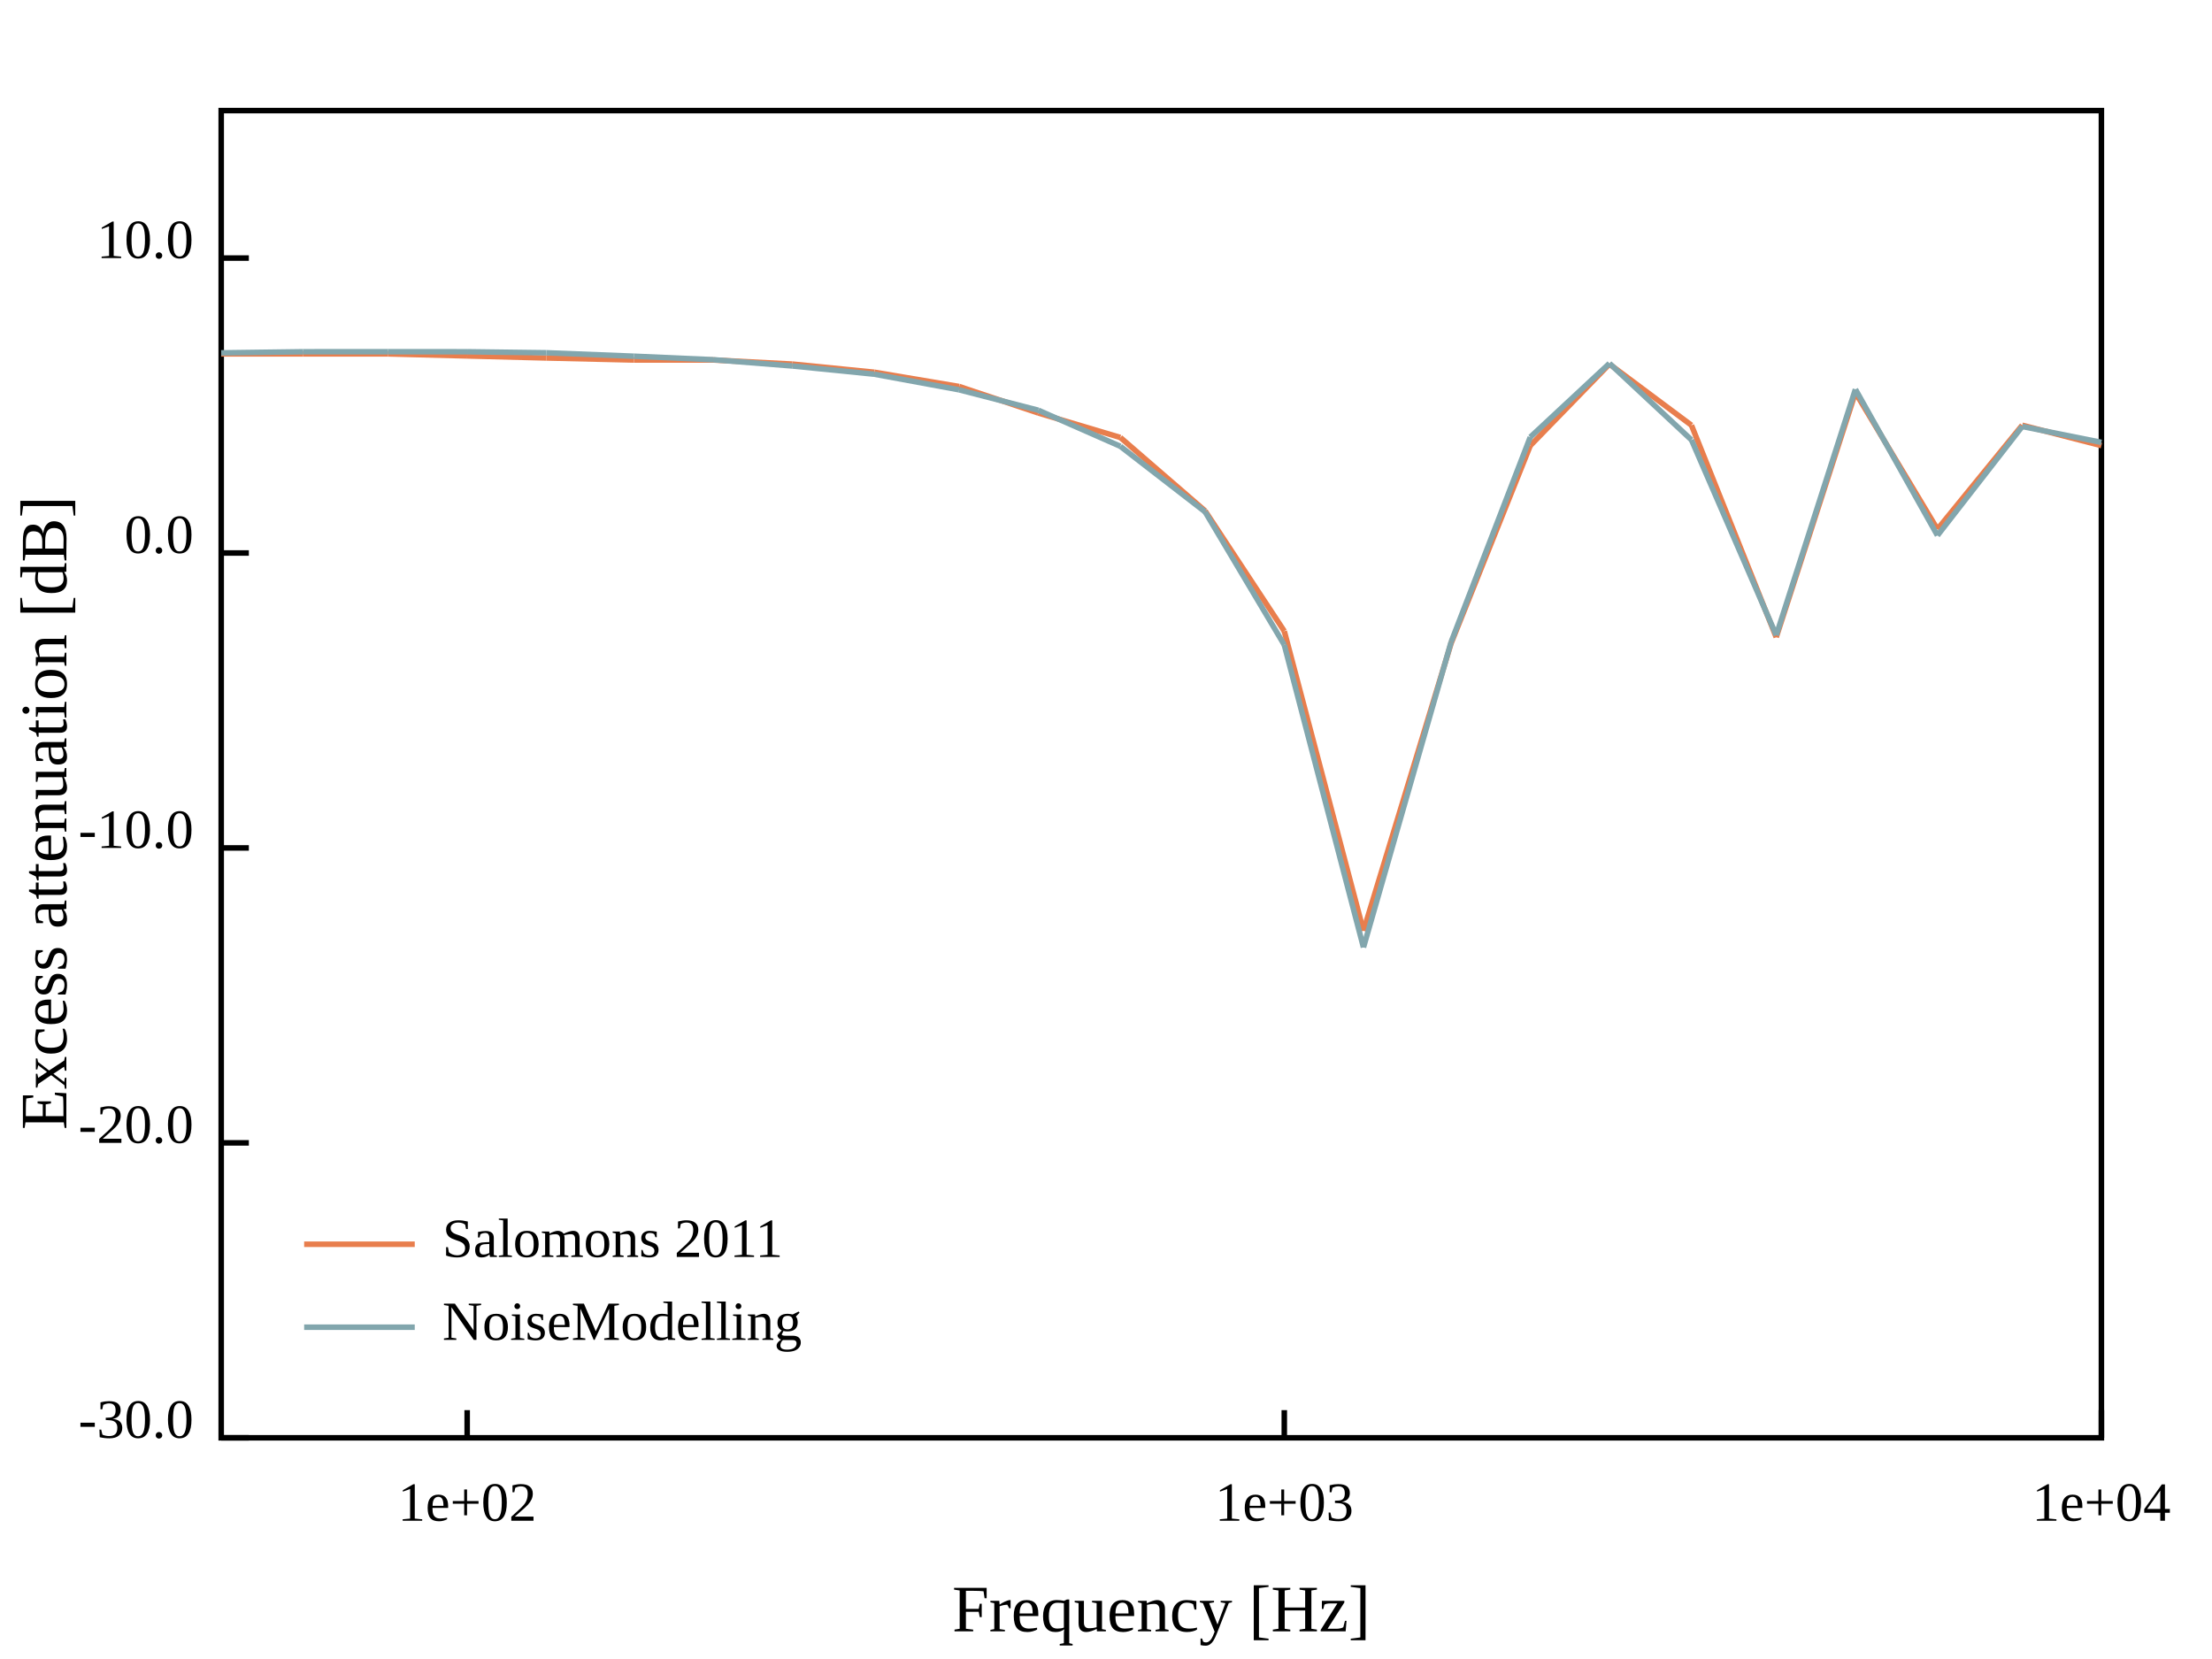
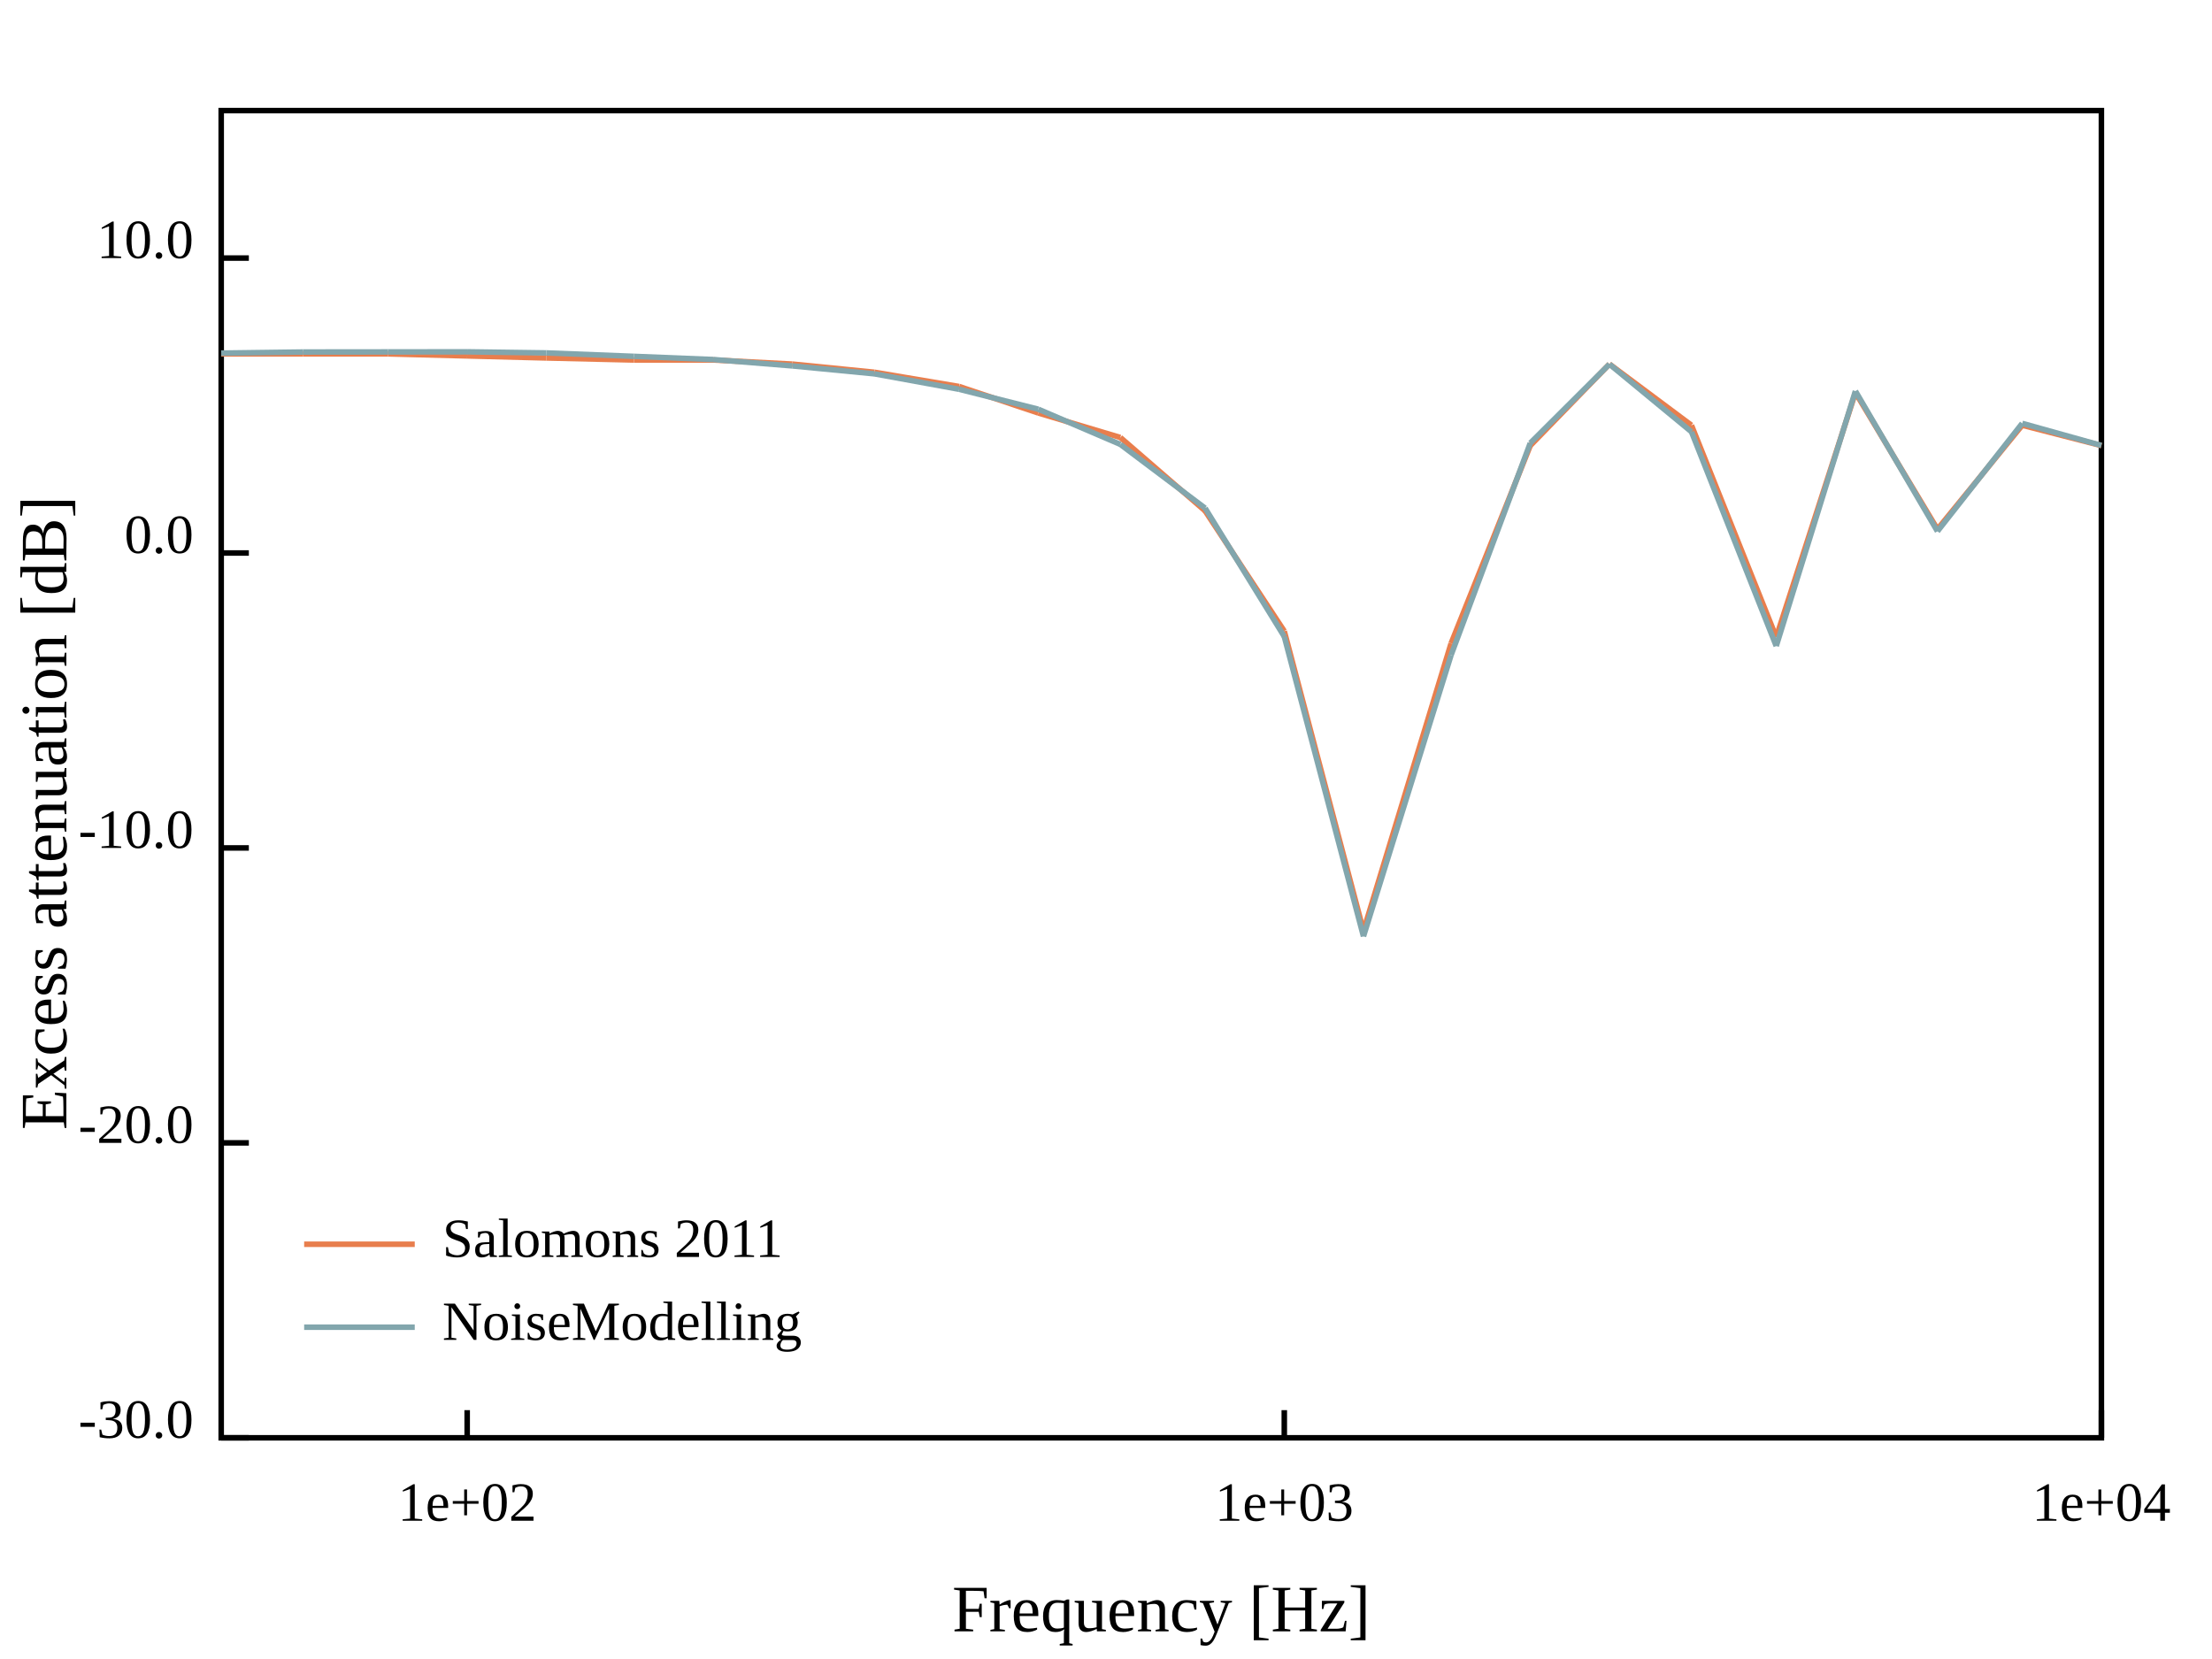
<svg xmlns="http://www.w3.org/2000/svg" height="300" width="400">
  <rect width="400" height="300" x="0" y="0" style="fill:white; stroke:none" />
  <rect width="340" height="240" x="40" y="20" style="fill:none; stroke-width:1;stroke:black" />
  <line x1="40" y1="260" x2="45" y2="260" style="fill:none; stroke-width:1; stroke:black" />
  <text x="35" y="260" text-anchor="end" style="stroke:none; fill:black; font-size:smaller">-30.0</text>
  <line x1="40" y1="206.667" x2="45" y2="206.667" style="fill:none; stroke-width:1; stroke:black" />
  <text x="35" y="206.667" text-anchor="end" style="stroke:none; fill:black; font-size:smaller">-20.0</text>
  <line x1="40" y1="153.333" x2="45" y2="153.333" style="fill:none; stroke-width:1; stroke:black" />
  <text x="35" y="153.333" text-anchor="end" style="stroke:none; fill:black; font-size:smaller">-10.0</text>
  <line x1="40" y1="100" x2="45" y2="100" style="fill:none; stroke-width:1; stroke:black" />
  <text x="35" y="100" text-anchor="end" style="stroke:none; fill:black; font-size:smaller">0.0</text>
  <line x1="40" y1="46.667" x2="45" y2="46.667" style="fill:none; stroke-width:1; stroke:black" />
  <text x="35" y="46.667" text-anchor="end" style="stroke:none; fill:black; font-size:smaller">10.0</text>
  <line x1="84.48" y1="260" x2="84.48" y2="255" style="fill:none; stroke-width:1; stroke:black" />
  <text x="84.48" y="275" text-anchor="middle" style="stroke:none; fill:black; font-size:smaller">1e+02</text>
  <line x1="232.24" y1="260" x2="232.24" y2="255" style="fill:none; stroke-width:1; stroke:black" />
  <text x="232.24" y="275" text-anchor="middle" style="stroke:none; fill:black; font-size:smaller">1e+03</text>
  <line x1="380" y1="260" x2="380" y2="255" style="fill:none; stroke-width:1; stroke:black" />
  <text x="380" y="275" text-anchor="middle" style="stroke:none; fill:black; font-size:smaller">1e+04</text>
  <line x1="40" y1="63.994" x2="54.831" y2="63.994" style="fill:none; stroke-width:1; stroke:rgb(232,126,77)" />
  <line x1="54.831" y1="63.994" x2="70.161" y2="63.994" style="fill:none; stroke-width:1; stroke:rgb(232,126,77)" />
  <line x1="70.161" y1="63.994" x2="84.48" y2="64.363" style="fill:none; stroke-width:1; stroke:rgb(232,126,77)" />
  <line x1="84.48" y1="64.363" x2="98.8" y2="64.731" style="fill:none; stroke-width:1; stroke:rgb(232,126,77)" />
  <line x1="98.8" y1="64.731" x2="114.641" y2="65.1" style="fill:none; stroke-width:1; stroke:rgb(232,126,77)" />
  <line x1="114.641" y1="65.1" x2="128.96" y2="65.1" style="fill:none; stroke-width:1; stroke:rgb(232,126,77)" />
  <line x1="128.96" y1="65.1" x2="143.28" y2="65.837" style="fill:none; stroke-width:1; stroke:rgb(232,126,77)" />
  <line x1="143.28" y1="65.837" x2="158.11" y2="67.312" style="fill:none; stroke-width:1; stroke:rgb(232,126,77)" />
  <line x1="158.11" y1="67.312" x2="173.441" y2="69.892" style="fill:none; stroke-width:1; stroke:rgb(232,126,77)" />
  <line x1="173.441" y1="69.892" x2="187.76" y2="74.685" style="fill:none; stroke-width:1; stroke:rgb(232,126,77)" />
  <line x1="187.76" y1="74.685" x2="202.591" y2="79.109" style="fill:none; stroke-width:1; stroke:rgb(232,126,77)" />
  <line x1="202.591" y1="79.109" x2="217.921" y2="92.381" style="fill:none; stroke-width:1; stroke:rgb(232,126,77)" />
  <line x1="217.921" y1="92.381" x2="232.24" y2="114.132" style="fill:none; stroke-width:1; stroke:rgb(232,126,77)" />
  <line x1="232.24" y1="114.132" x2="246.559" y2="168.326" style="fill:none; stroke-width:1; stroke:rgb(232,126,77)" />
  <line x1="246.559" y1="168.326" x2="262.401" y2="116.344" style="fill:none; stroke-width:1; stroke:rgb(232,126,77)" />
  <line x1="262.401" y1="116.344" x2="276.72" y2="80.584" style="fill:none; stroke-width:1; stroke:rgb(232,126,77)" />
  <line x1="276.72" y1="80.584" x2="291.04" y2="65.837" style="fill:none; stroke-width:1; stroke:rgb(232,126,77)" />
  <line x1="291.04" y1="65.837" x2="305.87" y2="76.897" style="fill:none; stroke-width:1; stroke:rgb(232,126,77)" />
  <line x1="305.87" y1="76.897" x2="321.2" y2="115.238" style="fill:none; stroke-width:1; stroke:rgb(232,126,77)" />
  <line x1="321.2" y1="115.238" x2="335.52" y2="70.998" style="fill:none; stroke-width:1; stroke:rgb(232,126,77)" />
  <line x1="335.52" y1="70.998" x2="350.351" y2="95.699" style="fill:none; stroke-width:1; stroke:rgb(232,126,77)" />
  <line x1="350.351" y1="95.699" x2="365.681" y2="76.897" style="fill:none; stroke-width:1; stroke:rgb(232,126,77)" />
  <line x1="365.681" y1="76.897" x2="380" y2="80.584" style="fill:none; stroke-width:1; stroke:rgb(232,126,77)" />
-   <line x1="40" y1="63.807" x2="54.831" y2="63.61" style="fill:none; stroke-width:1; stroke:rgb(130,166,173)" />
-   <line x1="54.831" y1="63.61" x2="70.161" y2="63.605" style="fill:none; stroke-width:1; stroke:rgb(130,166,173)" />
-   <line x1="70.161" y1="63.605" x2="84.48" y2="63.61" style="fill:none; stroke-width:1; stroke:rgb(130,166,173)" />
-   <line x1="84.48" y1="63.61" x2="98.8" y2="63.793" style="fill:none; stroke-width:1; stroke:rgb(130,166,173)" />
-   <line x1="98.8" y1="63.793" x2="114.641" y2="64.415" style="fill:none; stroke-width:1; stroke:rgb(130,166,173)" />
-   <line x1="114.641" y1="64.415" x2="128.96" y2="65.047" style="fill:none; stroke-width:1; stroke:rgb(130,166,173)" />
-   <line x1="128.96" y1="65.047" x2="143.28" y2="66.179" style="fill:none; stroke-width:1; stroke:rgb(130,166,173)" />
-   <line x1="143.28" y1="66.179" x2="158.11" y2="67.667" style="fill:none; stroke-width:1; stroke:rgb(130,166,173)" />
-   <line x1="158.11" y1="67.667" x2="173.441" y2="70.49" style="fill:none; stroke-width:1; stroke:rgb(130,166,173)" />
-   <line x1="173.441" y1="70.49" x2="187.76" y2="74.183" style="fill:none; stroke-width:1; stroke:rgb(130,166,173)" />
-   <line x1="187.76" y1="74.183" x2="202.591" y2="80.705" style="fill:none; stroke-width:1; stroke:rgb(130,166,173)" />
-   <line x1="202.591" y1="80.705" x2="217.921" y2="92.557" style="fill:none; stroke-width:1; stroke:rgb(130,166,173)" />
-   <line x1="217.921" y1="92.557" x2="232.24" y2="116.615" style="fill:none; stroke-width:1; stroke:rgb(130,166,173)" />
-   <line x1="232.24" y1="116.615" x2="246.559" y2="171.318" style="fill:none; stroke-width:1; stroke:rgb(130,166,173)" />
-   <line x1="246.559" y1="171.318" x2="262.401" y2="116.114" style="fill:none; stroke-width:1; stroke:rgb(130,166,173)" />
-   <line x1="262.401" y1="116.114" x2="276.72" y2="79.049" style="fill:none; stroke-width:1; stroke:rgb(130,166,173)" />
-   <line x1="276.72" y1="79.049" x2="291.04" y2="65.712" style="fill:none; stroke-width:1; stroke:rgb(130,166,173)" />
-   <line x1="291.04" y1="65.712" x2="305.87" y2="79.547" style="fill:none; stroke-width:1; stroke:rgb(130,166,173)" />
-   <line x1="305.87" y1="79.547" x2="321.2" y2="114.884" style="fill:none; stroke-width:1; stroke:rgb(130,166,173)" />
-   <line x1="321.2" y1="114.884" x2="335.52" y2="70.397" style="fill:none; stroke-width:1; stroke:rgb(130,166,173)" />
-   <line x1="335.52" y1="70.397" x2="350.351" y2="96.829" style="fill:none; stroke-width:1; stroke:rgb(130,166,173)" />
-   <line x1="350.351" y1="96.829" x2="365.681" y2="77.121" style="fill:none; stroke-width:1; stroke:rgb(130,166,173)" />
-   <line x1="365.681" y1="77.121" x2="380" y2="79.996" style="fill:none; stroke-width:1; stroke:rgb(130,166,173)" />
+   <line x1="40" y1="63.851" x2="54.831" y2="63.656" style="fill:none; stroke-width:1; stroke:rgb(130,166,173)" />
+   <line x1="54.831" y1="63.656" x2="70.161" y2="63.64" style="fill:none; stroke-width:1; stroke:rgb(130,166,173)" />
+   <line x1="70.161" y1="63.64" x2="84.48" y2="63.621" style="fill:none; stroke-width:1; stroke:rgb(130,166,173)" />
+   <line x1="84.48" y1="63.621" x2="98.8" y2="63.818" style="fill:none; stroke-width:1; stroke:rgb(130,166,173)" />
+   <line x1="98.8" y1="63.818" x2="114.641" y2="64.439" style="fill:none; stroke-width:1; stroke:rgb(130,166,173)" />
+   <line x1="114.641" y1="64.439" x2="128.96" y2="65.013" style="fill:none; stroke-width:1; stroke:rgb(130,166,173)" />
+   <line x1="128.96" y1="65.013" x2="143.28" y2="66.167" style="fill:none; stroke-width:1; stroke:rgb(130,166,173)" />
+   <line x1="143.28" y1="66.167" x2="158.11" y2="67.599" style="fill:none; stroke-width:1; stroke:rgb(130,166,173)" />
+   <line x1="158.11" y1="67.599" x2="173.441" y2="70.393" style="fill:none; stroke-width:1; stroke:rgb(130,166,173)" />
+   <line x1="173.441" y1="70.393" x2="187.76" y2="74" style="fill:none; stroke-width:1; stroke:rgb(130,166,173)" />
+   <line x1="187.76" y1="74" x2="202.591" y2="80.359" style="fill:none; stroke-width:1; stroke:rgb(130,166,173)" />
+   <line x1="202.591" y1="80.359" x2="217.921" y2="91.886" style="fill:none; stroke-width:1; stroke:rgb(130,166,173)" />
+   <line x1="217.921" y1="91.886" x2="232.24" y2="115.115" style="fill:none; stroke-width:1; stroke:rgb(130,166,173)" />
+   <line x1="232.24" y1="115.115" x2="246.559" y2="169.327" style="fill:none; stroke-width:1; stroke:rgb(130,166,173)" />
+   <line x1="246.559" y1="169.327" x2="262.401" y2="118.462" style="fill:none; stroke-width:1; stroke:rgb(130,166,173)" />
+   <line x1="262.401" y1="118.462" x2="276.72" y2="80.124" style="fill:none; stroke-width:1; stroke:rgb(130,166,173)" />
+   <line x1="276.72" y1="80.124" x2="291.04" y2="65.853" style="fill:none; stroke-width:1; stroke:rgb(130,166,173)" />
+   <line x1="291.04" y1="65.853" x2="305.87" y2="78.083" style="fill:none; stroke-width:1; stroke:rgb(130,166,173)" />
+   <line x1="305.87" y1="78.083" x2="321.2" y2="116.832" style="fill:none; stroke-width:1; stroke:rgb(130,166,173)" />
+   <line x1="321.2" y1="116.832" x2="335.52" y2="70.717" style="fill:none; stroke-width:1; stroke:rgb(130,166,173)" />
+   <line x1="335.52" y1="70.717" x2="350.351" y2="96.079" style="fill:none; stroke-width:1; stroke:rgb(130,166,173)" />
+   <line x1="350.351" y1="96.079" x2="365.681" y2="76.556" style="fill:none; stroke-width:1; stroke:rgb(130,166,173)" />
+   <line x1="365.681" y1="76.556" x2="380" y2="80.551" style="fill:none; stroke-width:1; stroke:rgb(130,166,173)" />
  <text x="210" y="295" text-anchor="middle" style="stroke:none; fill:black">Frequency [Hz]</text>
  <text x="5" y="140" transform="rotate(-90, 12, 140)" text-anchor="middle" style="stroke:none; fill:black">Excess attenuation [dB]</text>
  <line x1="55" y1="225" x2="75" y2="225" style="fill:none; stroke-width:1; stroke:rgb(232,126,77)" />
  <text x="80" y="225" dominant-baseline="middle" style="stroke:none; fill:black; font-size:smaller">Salomons 2011</text>
  <line x1="55" y1="240" x2="75" y2="240" style="fill:none; stroke-width:1; stroke:rgb(130,166,173)" />
  <text x="80" y="240" dominant-baseline="middle" style="stroke:none; fill:black; font-size:smaller">NoiseModelling</text>
</svg>
